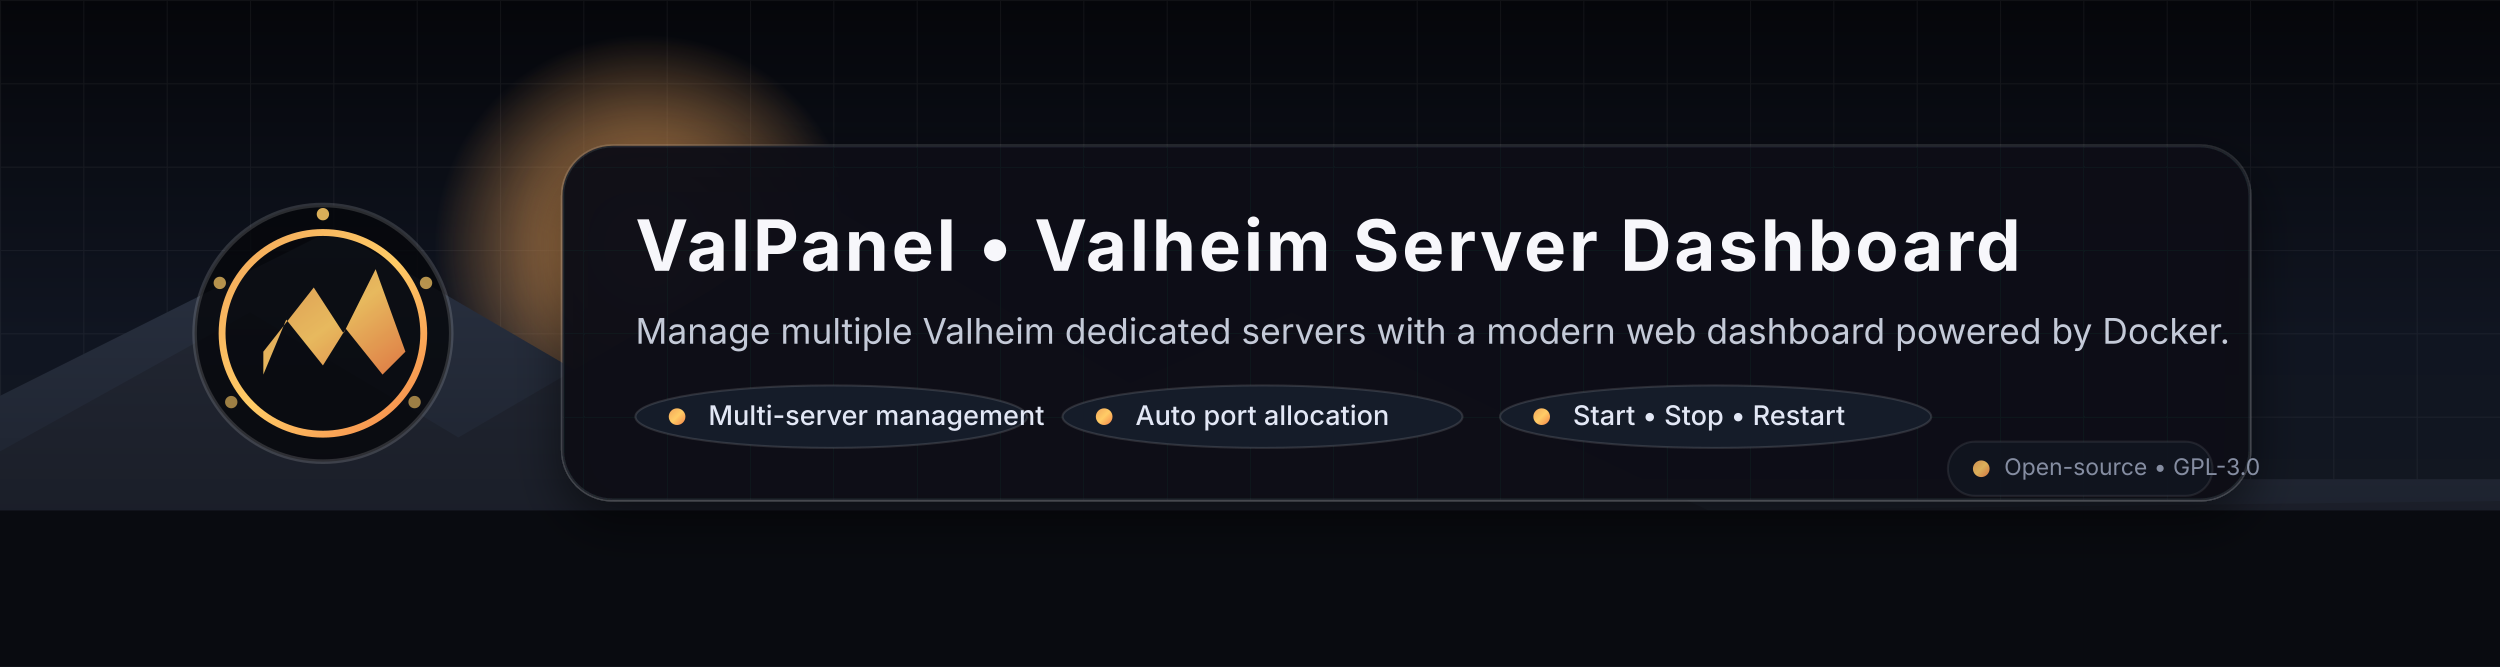
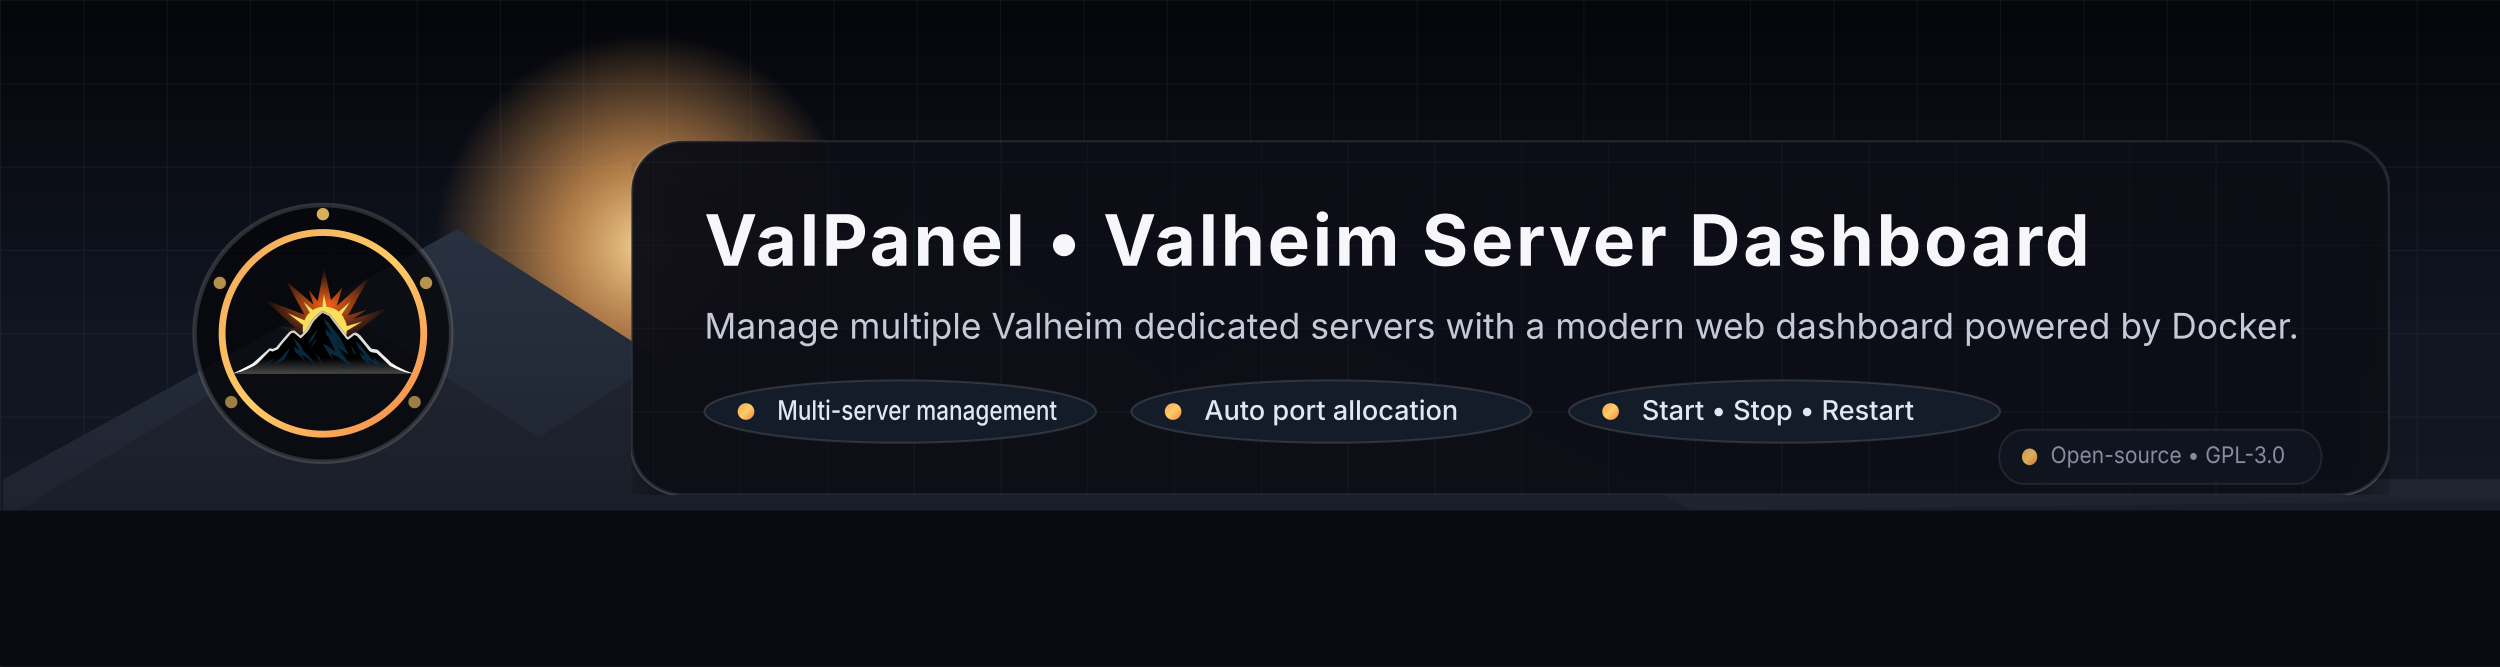
- <svg xmlns="http://www.w3.org/2000/svg" width="1200" height="320" viewBox="0 0 1200 320">
-   <defs>
+ <svg xmlns="http://www.w3.org/2000/svg" xmlns:xlink="http://www.w3.org/1999/xlink" width="1200" height="320" viewBox="0 0 1200 320" version="1.1" id="svg29">
+   <defs id="defs13">
    <linearGradient id="bgGradient" x1="0" y1="0" x2="0" y2="1">
-       <stop offset="0%" stop-color="#05060a" />
-       <stop offset="50%" stop-color="#101521" />
-       <stop offset="100%" stop-color="#141920" />
+       <stop offset="0" stop-color="#05060a" id="stop1" />
+       <stop offset="0.5" stop-color="#101521" id="stop2" />
+       <stop offset="1" stop-color="#141920" id="stop3" />
    </linearGradient>
    <linearGradient id="accentGradient" x1="0" y1="0" x2="1" y2="1">
-       <stop offset="0%" stop-color="#f2a65a" />
-       <stop offset="50%" stop-color="#ffcc66" />
-       <stop offset="100%" stop-color="#f58549" />
+       <stop offset="0" stop-color="#f2a65a" id="stop4" />
+       <stop offset="0.5" stop-color="#ffcc66" id="stop5" />
+       <stop offset="1" stop-color="#f58549" id="stop6" />
    </linearGradient>
    <linearGradient id="mountainNear" x1="0" y1="0" x2="0" y2="1">
-       <stop offset="0%" stop-color="#222733" />
-       <stop offset="100%" stop-color="#151821" />
+       <stop offset="0" stop-color="#222733" id="stop7" />
+       <stop offset="1" stop-color="#151821" id="stop8" />
    </linearGradient>
    <linearGradient id="mountainFar" x1="0" y1="0" x2="0" y2="1">
-       <stop offset="0%" stop-color="#2a3242" />
-       <stop offset="100%" stop-color="#171b25" />
+       <stop offset="0" stop-color="#2a3242" id="stop9" />
+       <stop offset="1" stop-color="#171b25" id="stop10" />
    </linearGradient>
    <radialGradient id="sunGlow" cx="50%" cy="45%" r="30%">
-       <stop offset="0%" stop-color="#ffdd99" stop-opacity="0.95" />
-       <stop offset="40%" stop-color="#f2a65a" stop-opacity="0.7" />
-       <stop offset="100%" stop-color="#f2a65a" stop-opacity="0" />
+       <stop offset="0" stop-color="#ffdd99" stop-opacity="0.95" id="stop11" />
+       <stop offset="0.4" stop-color="#f2a65a" stop-opacity="0.7" id="stop12" />
+       <stop offset="1" stop-color="#f2a65a" stop-opacity="0" id="stop13" />
    </radialGradient>
    <pattern id="gridPattern" width="40" height="40" patternUnits="userSpaceOnUse">
-       <path d="M 40 0 L 0 0 0 40" fill="none" stroke="#ffffff15" stroke-width="1" />
+       <path d="M 40 0 L 0 0 0 40" fill="none" stroke="#ffffff15" stroke-width="1" id="path13" />
    </pattern>
-     <filter id="softShadow" x="-20%" y="-20%" width="140%" height="140%">
+     <filter id="softShadow" x="0" y="0" width="1" height="1">
      <feDropShadow dx="0" dy="10" stdDeviation="12" flood-color="#000000" flood-opacity="0.55" />
    </filter>
+     <radialGradient xlink:href="#linearGradient12" id="radialGradient13" cx="530.58" cy="270.517" fx="530.58" fy="270.517" r="291.035" gradientTransform="matrix(1,0,0,0.5992046,0,108.4222)" gradientUnits="userSpaceOnUse" />
+     <linearGradient id="linearGradient12">
+       <stop style="stop-color:#fb6113;stop-opacity:1;" offset="0" id="stop12-3" />
+       <stop style="stop-color:#fb6113;stop-opacity:0;" offset="1" id="stop13-6" />
+     </linearGradient>
+     <linearGradient gradientUnits="userSpaceOnUse" x1="511.425" y1="307.041" x2="511.425" y2="591.903" id="gradient-3">
+       <stop offset="0.74" style="stop-color:#000000;stop-opacity:1;" id="stop25" />
+       <stop offset="1" style="stop-color:#484848;stop-opacity:1;" id="stop26" />
+     </linearGradient>
+     <linearGradient id="linearGradient62" x1="513.111" y1="16.242" x2="513.111" y2="872.919" gradientUnits="userSpaceOnUse" href="#linearGradient60" />
+     <linearGradient id="linearGradient60">
+       <stop style="stop-color:#797979;stop-opacity:1;" offset="0" id="stop61" />
+       <stop style="stop-color:#ffffff;stop-opacity:1;" offset="0.666" id="stop62" />
+     </linearGradient>
+     <linearGradient xlink:href="#linearGradient16" id="linearGradient17" x1="451.681" y1="258.594" x2="451.681" y2="697.294" gradientUnits="userSpaceOnUse" />
+     <linearGradient id="linearGradient16">
+       <stop style="stop-color:#09293e;stop-opacity:1;" offset="0.648" id="stop16" />
+       <stop style="stop-color:#09293e;stop-opacity:0;" offset="1" id="stop17" />
+     </linearGradient>
+     <linearGradient xlink:href="#linearGradient13" id="linearGradient23" x1="589.85" y1="235.425" x2="589.85" y2="667.177" gradientUnits="userSpaceOnUse" />
+     <linearGradient id="linearGradient13">
+       <stop style="stop-color:#d7d7d7;stop-opacity:1;" offset="0.397" id="stop23" />
+       <stop style="stop-color:#ffffff;stop-opacity:0;" offset="1" id="stop24" />
+     </linearGradient>
+     <linearGradient xlink:href="#linearGradient16" id="linearGradient29" gradientUnits="userSpaceOnUse" x1="451.681" y1="258.594" x2="451.681" y2="697.294" />
+     <linearGradient xlink:href="#linearGradient16" id="linearGradient30" gradientUnits="userSpaceOnUse" x1="451.681" y1="258.594" x2="451.681" y2="697.294" />
+     <linearGradient xlink:href="#linearGradient16" id="linearGradient31" gradientUnits="userSpaceOnUse" x1="451.681" y1="258.594" x2="451.681" y2="697.294" />
+     <linearGradient xlink:href="#linearGradient16" id="linearGradient32" gradientUnits="userSpaceOnUse" x1="451.681" y1="258.594" x2="451.681" y2="697.294" />
+     <linearGradient xlink:href="#linearGradient16" id="linearGradient33" gradientUnits="userSpaceOnUse" x1="451.681" y1="258.594" x2="451.681" y2="697.294" />
+     <linearGradient xlink:href="#linearGradient16" id="linearGradient34" gradientUnits="userSpaceOnUse" x1="451.681" y1="258.594" x2="451.681" y2="697.294" />
+     <linearGradient xlink:href="#linearGradient16" id="linearGradient35" gradientUnits="userSpaceOnUse" x1="451.681" y1="258.594" x2="451.681" y2="697.294" />
+     <linearGradient xlink:href="#linearGradient16" id="linearGradient36" gradientUnits="userSpaceOnUse" x1="451.681" y1="258.594" x2="451.681" y2="697.294" />
+     <linearGradient xlink:href="#linearGradient16" id="linearGradient37" gradientUnits="userSpaceOnUse" x1="451.681" y1="258.594" x2="451.681" y2="697.294" />
+     <linearGradient xlink:href="#linearGradient16" id="linearGradient38" gradientUnits="userSpaceOnUse" x1="451.681" y1="258.594" x2="451.681" y2="697.294" />
+     <linearGradient xlink:href="#linearGradient16" id="linearGradient39" gradientUnits="userSpaceOnUse" x1="451.681" y1="258.594" x2="451.681" y2="697.294" />
+     <linearGradient xlink:href="#linearGradient16" id="linearGradient40" gradientUnits="userSpaceOnUse" x1="451.681" y1="258.594" x2="451.681" y2="697.294" />
+     <linearGradient xlink:href="#linearGradient16" id="linearGradient41" gradientUnits="userSpaceOnUse" x1="451.681" y1="258.594" x2="451.681" y2="697.294" />
  </defs>
-   <rect width="1200" height="320" fill="url(#bgGradient)" />
-   <rect width="1200" height="320" fill="url(#gridPattern)" opacity="0.55" />
-   <circle cx="310" cy="135" r="170" fill="url(#sunGlow)" opacity="0.85" />
-   <path d="M -80 230 L 160 110 L 280 180 L 400 100 L 620 230 L 1240 230 L 1240 320 L -80 320 Z" fill="url(#mountainFar)" />
-   <path d="M -60 250 L 120 150 L 220 210 L 340 140 L 460 220 L 620 150 L 820 245 L 1240 240 L 1240 320 L -60 320 Z" fill="url(#mountainNear)" />
-   <rect x="0" y="245" width="1200" height="75" fill="#080a0f" opacity="0.95" />
-   <g transform="translate(155,160) scale(1.1)">
-     <circle cx="0" cy="0" r="56" fill="#05060a" opacity="0.8" />
-     <circle cx="0" cy="0" r="56" fill="none" stroke="#ffffff25" stroke-width="2" />
-     <circle cx="0" cy="0" r="44" fill="none" stroke="url(#accentGradient)" stroke-width="3" />
-     <path d="M -26 8 L -4 -20 L 9 0 L 23 -28 L 36 8 L 26 18 L 10 -2 L 0 14 L -16 -6 L -26 18 Z" fill="url(#accentGradient)" opacity="0.9" />
-     <circle cx="0" cy="-52" r="2.7" fill="#ffcc66" opacity="0.85" />
-     <circle cx="45" cy="-22" r="2.7" fill="#ffcc66" opacity="0.7" />
-     <circle cx="40" cy="30" r="2.7" fill="#ffcc66" opacity="0.6" />
-     <circle cx="-40" cy="30" r="2.7" fill="#ffcc66" opacity="0.6" />
-     <circle cx="-45" cy="-22" r="2.7" fill="#ffcc66" opacity="0.7" />
+   <rect width="1200" height="320" fill="url(#bgGradient)" id="rect13" />
+   <rect width="1200" height="320" fill="url(#gridPattern)" opacity="0.55" id="rect14" />
+   <circle cx="310" cy="135" r="170" fill="url(#sunGlow)" style="" id="circle14" />
+   <path d="M 1.577 230 L 219.56 110 L 328.552 180 L 437.543 100 L 637.361 230 L 1200.48 230 L 1200.48 320 L 1.577 320 L 1.577 230 Z" fill="url(#mountainFar)" style="" id="path14" />
+   <path d="M 0.195 250 L 166.352 150 L 258.661 210 L 369.432 140 L 480.204 220 L 627.899 150 L 812.518 245 L 1200.22 240 L 1200.22 320 L 0.195 320 L 0.195 250 Z" fill="url(#mountainNear)" style="" id="path15" />
+   <rect x="0" y="245" width="1200" height="75" fill="#080a0f" opacity="0.95" id="rect15" />
+   <g transform="translate(155,160) scale(1.1)" id="g22">
+     <circle cx="0" cy="0" r="56" fill="#05060a" opacity="0.8" id="circle15" />
+     <circle cx="0" cy="0" r="56" fill="none" stroke="#ffffff25" stroke-width="2" id="circle16" />
+     <g style="display:inline;visibility:hidden" id="g41" transform="matrix(0.09365141,0,0,0.09365141,-48.17685,-37.68782)">
+       <g id="g1">
+         <polygon points="631.431,318.923 718.513,292.519 655.011,336.258 821.615,281.598 666.427,399.678 764.975,428.198 484.349,444.907 285.261,365.887 387.381,378.534 239.545,244.342 427.986,315.659 343.556,158.549 470.135,268.376 448.847,200.125 489.934,251.878 519.939,96.128 552.152,247.565 605,189.029 579.079,274.513 731.564,137.509 " style="visibility:visible;fill:url(#radialGradient13)" id="polygon1" />
+         <path style="display:inline;visibility:visible;fill:#fedd5a;fill-opacity:1;stroke:#303030" d="m 623.09,411.821 c 0.205,0.832 4.009,-15.687 2.785,-20.649 l 73.882,-44.587 -74.788,21.737 c 6.594,-1.347 -18.249,-53.409 -22.649,-52.505 l 42.348,-63.824 -56.797,48.821 c 4.715,-0.539 -30.997,-24.098 -54.777,-21.623 l -14.752,-65.228 -7.374,65.007 c -11.053,-3.182 -49.042,12.906 -42.332,14.885 l -47.059,-41.305 31.141,53.633 c -11.086,3.59 -26.887,36.013 -23.663,34.969 l -81.11,-34.294 73.449,57.015 c -1.007,0.112 -1.949,37.022 0.766,36.719 z" id="path31" />
+         <polygon points="651.368,417.075 661.286,409.014 673.615,415.298 689.022,432.345 711.7,459.689 730.939,483.253 739.156,489.014 759.672,492.687 765.648,493.782 790.244,516.748 805.844,530.169 817.619,542.745 828.193,553.322 842.459,561.332 863.825,570.524 890.187,578.568 912.074,584.617 937.372,590.564 85.478,591.903 102.23,589.54 133.812,581.312 156.319,572.735 176.677,562.222 199.513,549.693 208.064,544.616 267.569,482.998 280.658,487.118 304.061,476.206 323.074,453.506 341.175,432.385 365.746,402.618 378.294,399.407 408.185,423.908 411.016,424.971 414.583,423.393 441.375,395.362 451.311,381.287 464.18,357.575 469.844,347.681 474.099,343.269 484.299,332.603 494.215,322.006 512.912,307.041 543.99,321.891 587.43,378.78 605.4,403.809 626.464,430.946 629.227,432.079 632.16,431.354 641.162,424.57 " style="display:inline;visibility:visible;fill:url(#gradient-3);paint-order:stroke" id="polygon32" />
+         <path d="m 87.514,591.733 c 1.16,2.825 102.453,-48.898 101.541,-51.119 l 74.381,-66.694 5.782,-1.641 11.296,2.497 15.223,-6.041 37.884,-45.615 23.117,-26.15 10.938,-6.994 13.595,-1.372 28.565,24.077 16.69,-14.977 16.186,-19.029 8.258,-18.261 15.908,-23.66 18.728,-19.146 25.656,-19.972 36.425,16.644 82.492,106.183 11.803,-8.618 14.573,-11.326 8.825,-1.806 8.795,2.085 16.853,13.135 27.825,35.16 21.305,24.737 26.222,3.956 c 2.685,-0.924 22.29,19.318 21.84,19.473 l 31.851,29.326 11.052,11.807 27.926,17.559 37.185,18.571 44.5,17.046 -41.686,-7.515 -30.602,-10.555 c -6.939,-3.168 -49.528,-21.401 -44.794,-22.284 l -37.397,-36.456 -21.999,-20.529 -21.342,-3.357 c -0.278,0.754 -13.145,-4.765 -12.395,-6.798 l -7.942,-8.988 -6.928,-10.217 -7.754,-9.015 -7.452,-8.982 -10.03,-11.912 -9.733,-11.346 -6.303,-6.973 -12.851,-6.855 -17.907,13.795 -9.336,6.776 -7.103,1.357 -6.832,-8.457 -9.89,-13.285 -31.369,-41.582 -15.807,-20.137 -12.532,-17.157 -6.539,-9.462 -30.618,-14.859 -15.019,11.468 -25.371,25.629 -5.903,8.483 -7.031,12.343 -13.064,22.992 -10.436,13.329 -19.703,19.379 -4.186,4.763 -4.693,-1.034 -18.636,-15.663 -11.418,-8.96 -11.871,2.917 -20.202,24.342 -14.456,15.633 -14.492,17.973 -11.509,16.133 -13.865,5.646 -12.595,5.425 -11.375,-4.47 -13.903,14.495 -18.677,19.035 -11.548,12.409 -17.066,16.611 -14.532,9.461 -27.104,12.933 -28.945,12.328 z" style="display:inline;visibility:visible;fill:url(#linearGradient62);fill-rule:nonzero;stroke:#000000;stroke-width:1;stroke-miterlimit:3.99;stroke-dasharray:none;paint-order:stroke markers" id="path32" />
+       </g>
+       <g style="display:inline;visibility:visible;fill:url(#linearGradient38);fill-opacity:1" id="g38">
+         <path d="M 232.331,559.418 262.3,546.84 286.193,516.365 Z" style="display:inline;fill:url(#linearGradient29);fill-opacity:1" id="path33" />
+         <polygon points="326.57,508.393 298.725,535.892 286.408,548.1 302.201,541.568 328.858,525.483 334.483,522.77 337.671,519.353 360.505,473.584 353.247,478.009 341.714,490.563 " style="fill:url(#linearGradient30);fill-opacity:1" id="polygon33" />
+         <path d="m 367.659,525.951 10.872,7.885 12.636,10.487 c 0.599,-0.177 21.07,17.267 20.789,17.35 -0.356,0.44 -23.964,-15.077 -23.496,-15.655 -0.461,0.26 -21.075,-19.913 -20.801,-20.067 z" style="fill:url(#linearGradient31);fill-opacity:1" id="path34" />
+         <path d="m 491.423,384.131 -6.553,5.501 -5.584,6.714 -6.837,6.441 -12.812,18.971 -5.944,12.589 -7.6,14.515 -4.374,8.402 16.916,-18.389 8.46,-8.194 c 0.972,0.491 24.689,-46.368 24.328,-46.55 z" style="fill:url(#linearGradient32);fill-opacity:1" id="path35" />
+         <path d="m 489.676,426.098 -11.265,9.383 -5.923,3.062 -19.422,37.815 z" style="fill:url(#linearGradient33);fill-opacity:1" id="path36" />
+         <polygon points="511.723,548.42 471.983,488.686 486.66,504.856 498.485,514.315 " style="fill:url(#linearGradient34);fill-opacity:1" id="polygon36" />
+         <polygon points="630.18,571.756 612.282,565.389 587.791,549.959 605.51,556.45 615.595,559.988 " style="fill:url(#linearGradient35);fill-opacity:1" id="polygon37" />
+         <path d="m 590.557,472.438 -12.366,-43.671 14.278,14.815 7.918,12.163 14.51,14.23 8.576,10.348 14.051,22.302 c -0.268,0.658 -48.012,-27.618 -46.967,-30.187 z" style="display:inline;fill:url(#linearGradient36);fill-opacity:1" id="path37" />
+         <polygon points="656.892,493.926 671.031,504.692 654.239,470.692 645.116,459.602 " style="display:inline;fill:url(#linearGradient37);fill-opacity:1" id="polygon38" />
+       </g>
+       <g style="display:inline;visibility:visible;fill:url(#linearGradient17);fill-opacity:1" id="g40">
+         <polygon points="378.008,464.362 386.371,490.701 406.781,507.097 433.313,535.839 416.106,502.042 449.704,522.628 480.124,551.913 454.828,514.73 428.036,489.254 422.288,481.582 407.206,452.758 373.974,422.565 404.907,482.262 " style="fill:url(#linearGradient39);fill-opacity:1" id="polygon39" />
+         <polygon points="513.137,447.949 546.517,506.945 561.737,526.437 550.872,496.908 586.561,513.694 615.832,536.953 674.441,568.036 643.878,542.45 632.265,535.496 591.582,478.632 577.527,427.929 592.242,441.848 599.392,453.021 623.229,479.194 602.641,438.368 583.077,406.829 559.979,379.097 542.049,353.337 519.172,333.223 523.659,353.165 541.108,380.973 555.111,408.915 524.784,378.286 528.085,393.545 529.659,408.826 540.811,420.766 572.646,487.412 540.184,463.951 " style="fill:url(#linearGradient40);fill-opacity:1" id="polygon40" />
+         <path style="fill:url(#linearGradient41);fill-opacity:1" d="m 667.481,437.388 2.859,7.621 9.199,27.899 17.391,16.608 13.269,19.611 -24.164,-17.414 10.898,28.801 32.976,26.006 15.23,12.167 -21.511,-31.428 42.748,23.529 19.46,9.792 19.89,8.799 -57.39,-58.219 8.661,22.675 -18.593,-12.5 c -3.691,-11.101 -65.178,-84.05 -70.923,-83.947 z" id="path40" />
+       </g>
+     </g>
+     <circle cx="0" cy="0" r="44" fill="none" stroke="url(#accentGradient)" stroke-width="3" id="circle17" />
+     <circle cx="0" cy="-52" r="2.7" fill="#ffcc66" opacity="0.85" id="circle18" />
+     <circle cx="45" cy="-22" r="2.7" fill="#ffcc66" opacity="0.7" id="circle19" />
+     <circle cx="40" cy="30" r="2.7" fill="#ffcc66" opacity="0.6" id="circle20" />
+     <circle cx="-40" cy="30" r="2.7" fill="#ffcc66" opacity="0.6" id="circle21" />
+     <circle cx="-45" cy="-22" r="2.7" fill="#ffcc66" opacity="0.7" id="circle22" />
  </g>
-   <g filter="url(#softShadow)">
-     <rect x="270" y="70" width="810" height="170" rx="24" ry="24" fill="#0c1018" opacity="0.96" stroke="#ffffff18" stroke-width="1.5" />
-     <rect x="270" y="70" width="810" height="170" rx="24" ry="24" fill="url(#gridPattern)" opacity="0.18" />
+   <g filter="url(#softShadow)" style="" transform="matrix(1.041654, 0, 0, 1, 21.83829, -2.461365)" id="g23">
+     <rect x="270" y="70" width="810" height="170" rx="24" ry="24" fill="#0c1018" opacity="0.96" stroke="#ffffff18" stroke-width="1.5" id="rect22" />
+     <rect x="270" y="70" width="810" height="170" rx="24" ry="24" fill="url(#gridPattern)" opacity="0.18" id="rect23" />
  </g>
-   <g font-family="system-ui, -apple-system, BlinkMacSystemFont, 'Segoe UI', sans-serif">
-     <text x="305" y="130" font-size="34" font-weight="700" letter-spacing="0.04em" fill="#f7f7fb">
+   <g font-family="system-ui, -apple-system, BlinkMacSystemFont, 'Segoe UI', sans-serif" transform="matrix(1, 0, 0, 1, 33.08492, -2.461365)" id="g28">
+     <text x="305" y="130" font-size="34" font-weight="700" letter-spacing="0.04em" fill="#f7f7fb" style="white-space: pre;" id="text23">
      ValPanel • Valheim Server Dashboard
    </text>
-     <text x="305" y="165" font-size="17" fill="#c4cad8">
+     <text x="305" y="165" font-size="17" fill="#c4cad8" style="white-space: pre;" id="text24">
      Manage multiple Valheim dedicated servers with a modern web dashboard powered by Docker.
    </text>
-     <g font-size="13" font-weight="500">
-       <rect x="305" y="185" rx="999" ry="999" width="188" height="30" fill="#151c29" stroke="#ffffff20" stroke-width="1" />
-       <circle cx="325" cy="200" r="4" fill="url(#accentGradient)" />
-       <text x="340" y="204" fill="#e2e7f5">Multi-server management</text>
-       <rect x="510" y="185" rx="999" ry="999" width="192" height="30" fill="#151c29" stroke="#ffffff20" stroke-width="1" />
-       <circle cx="530" cy="200" r="4" fill="url(#accentGradient)" />
-       <text x="545" y="204" fill="#e2e7f5">Auto port allocation</text>
-       <rect x="720" y="185" rx="999" ry="999" width="207" height="30" fill="#151c29" stroke="#ffffff20" stroke-width="1" />
-       <circle cx="740" cy="200" r="4" fill="url(#accentGradient)" />
-       <text x="755" y="204" fill="#e2e7f5">Start • Stop • Restart</text>
+     <g font-size="13" font-weight="500" id="g27">
+       <rect x="305" y="185" rx="999" ry="999" width="188" height="30" fill="#151c29" stroke="#ffffff20" stroke-width="1" id="rect24" />
+       <circle cx="325" cy="200" r="4" fill="url(#accentGradient)" id="circle24" />
+       <text x="340" y="204" fill="#e2e7f5" style="white-space: pre;" transform="matrix(0.832708, 0, 0, 1, 56.87941, 0)" id="text25">Multi-server management</text>
+       <rect x="510" y="185" rx="999" ry="999" width="192" height="30" fill="#151c29" stroke="#ffffff20" stroke-width="1" id="rect25" />
+       <circle cx="530" cy="200" r="4" fill="url(#accentGradient)" id="circle25" />
+       <text x="545" y="204" fill="#e2e7f5" style="white-space: pre;" id="text26">Auto port allocation</text>
+       <rect x="720" y="185" rx="999" ry="999" width="207" height="30" fill="#151c29" stroke="#ffffff20" stroke-width="1" id="rect26" />
+       <circle cx="740" cy="200" r="4" fill="url(#accentGradient)" id="circle26" />
+       <text x="755" y="204" fill="#e2e7f5" style="white-space: pre;" id="text27">Start • Stop • Restart</text>
    </g>
  </g>
-   <g font-family="system-ui, -apple-system, BlinkMacSystemFont, 'Segoe UI', sans-serif" font-size="11" fill="#9aa3ba" opacity="0.85">
-     <rect x="935" y="212" width="127" height="26" rx="13" ry="13" fill="#101520" stroke="#ffffff18" stroke-width="1" />
-     <circle cx="951" cy="225" r="4" fill="url(#accentGradient)" />
-     <text x="962" y="228">Open-source • GPL-3.0</text>
+   <g font-family="system-ui, -apple-system, BlinkMacSystemFont, 'Segoe UI', sans-serif" font-size="11" fill="#9aa3ba" opacity="0.85" style="" transform="matrix(0.916047, 0, 0, 1, 103.0494, -5.723063)" id="g29">
+     <rect x="935" y="212" width="168.952" height="26" rx="13" ry="13" fill="#101520" stroke="#ffffff18" stroke-width="1" style="" id="rect28" />
+     <circle cx="951" cy="225" r="4" fill="url(#accentGradient)" id="circle28" />
+     <text x="962" y="228" style="white-space: pre;" id="text28">Open-source • GPL-3.0</text>
  </g>
</svg>
